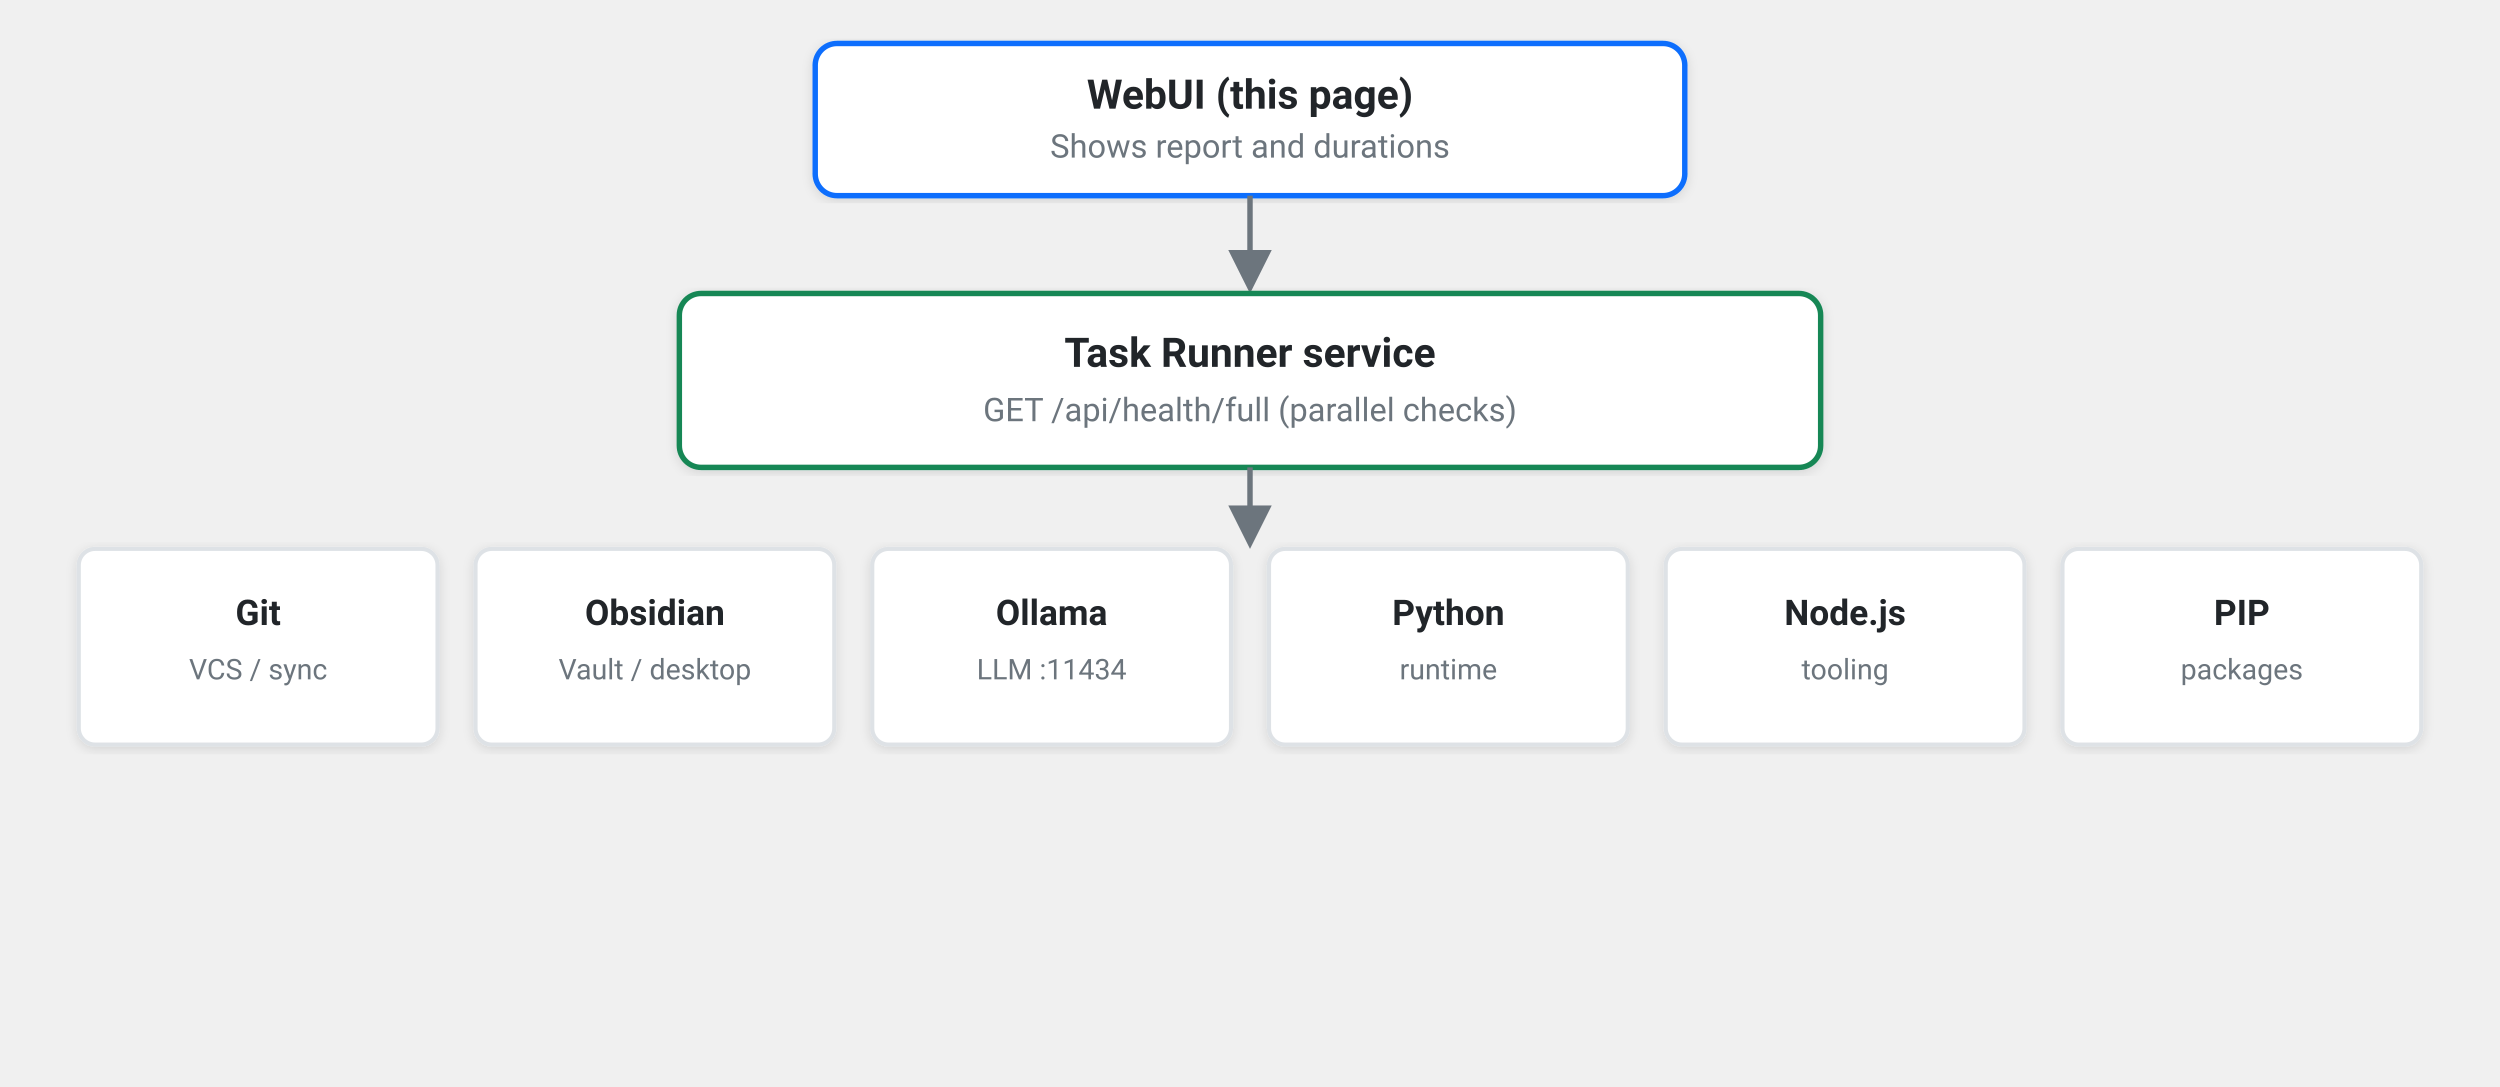
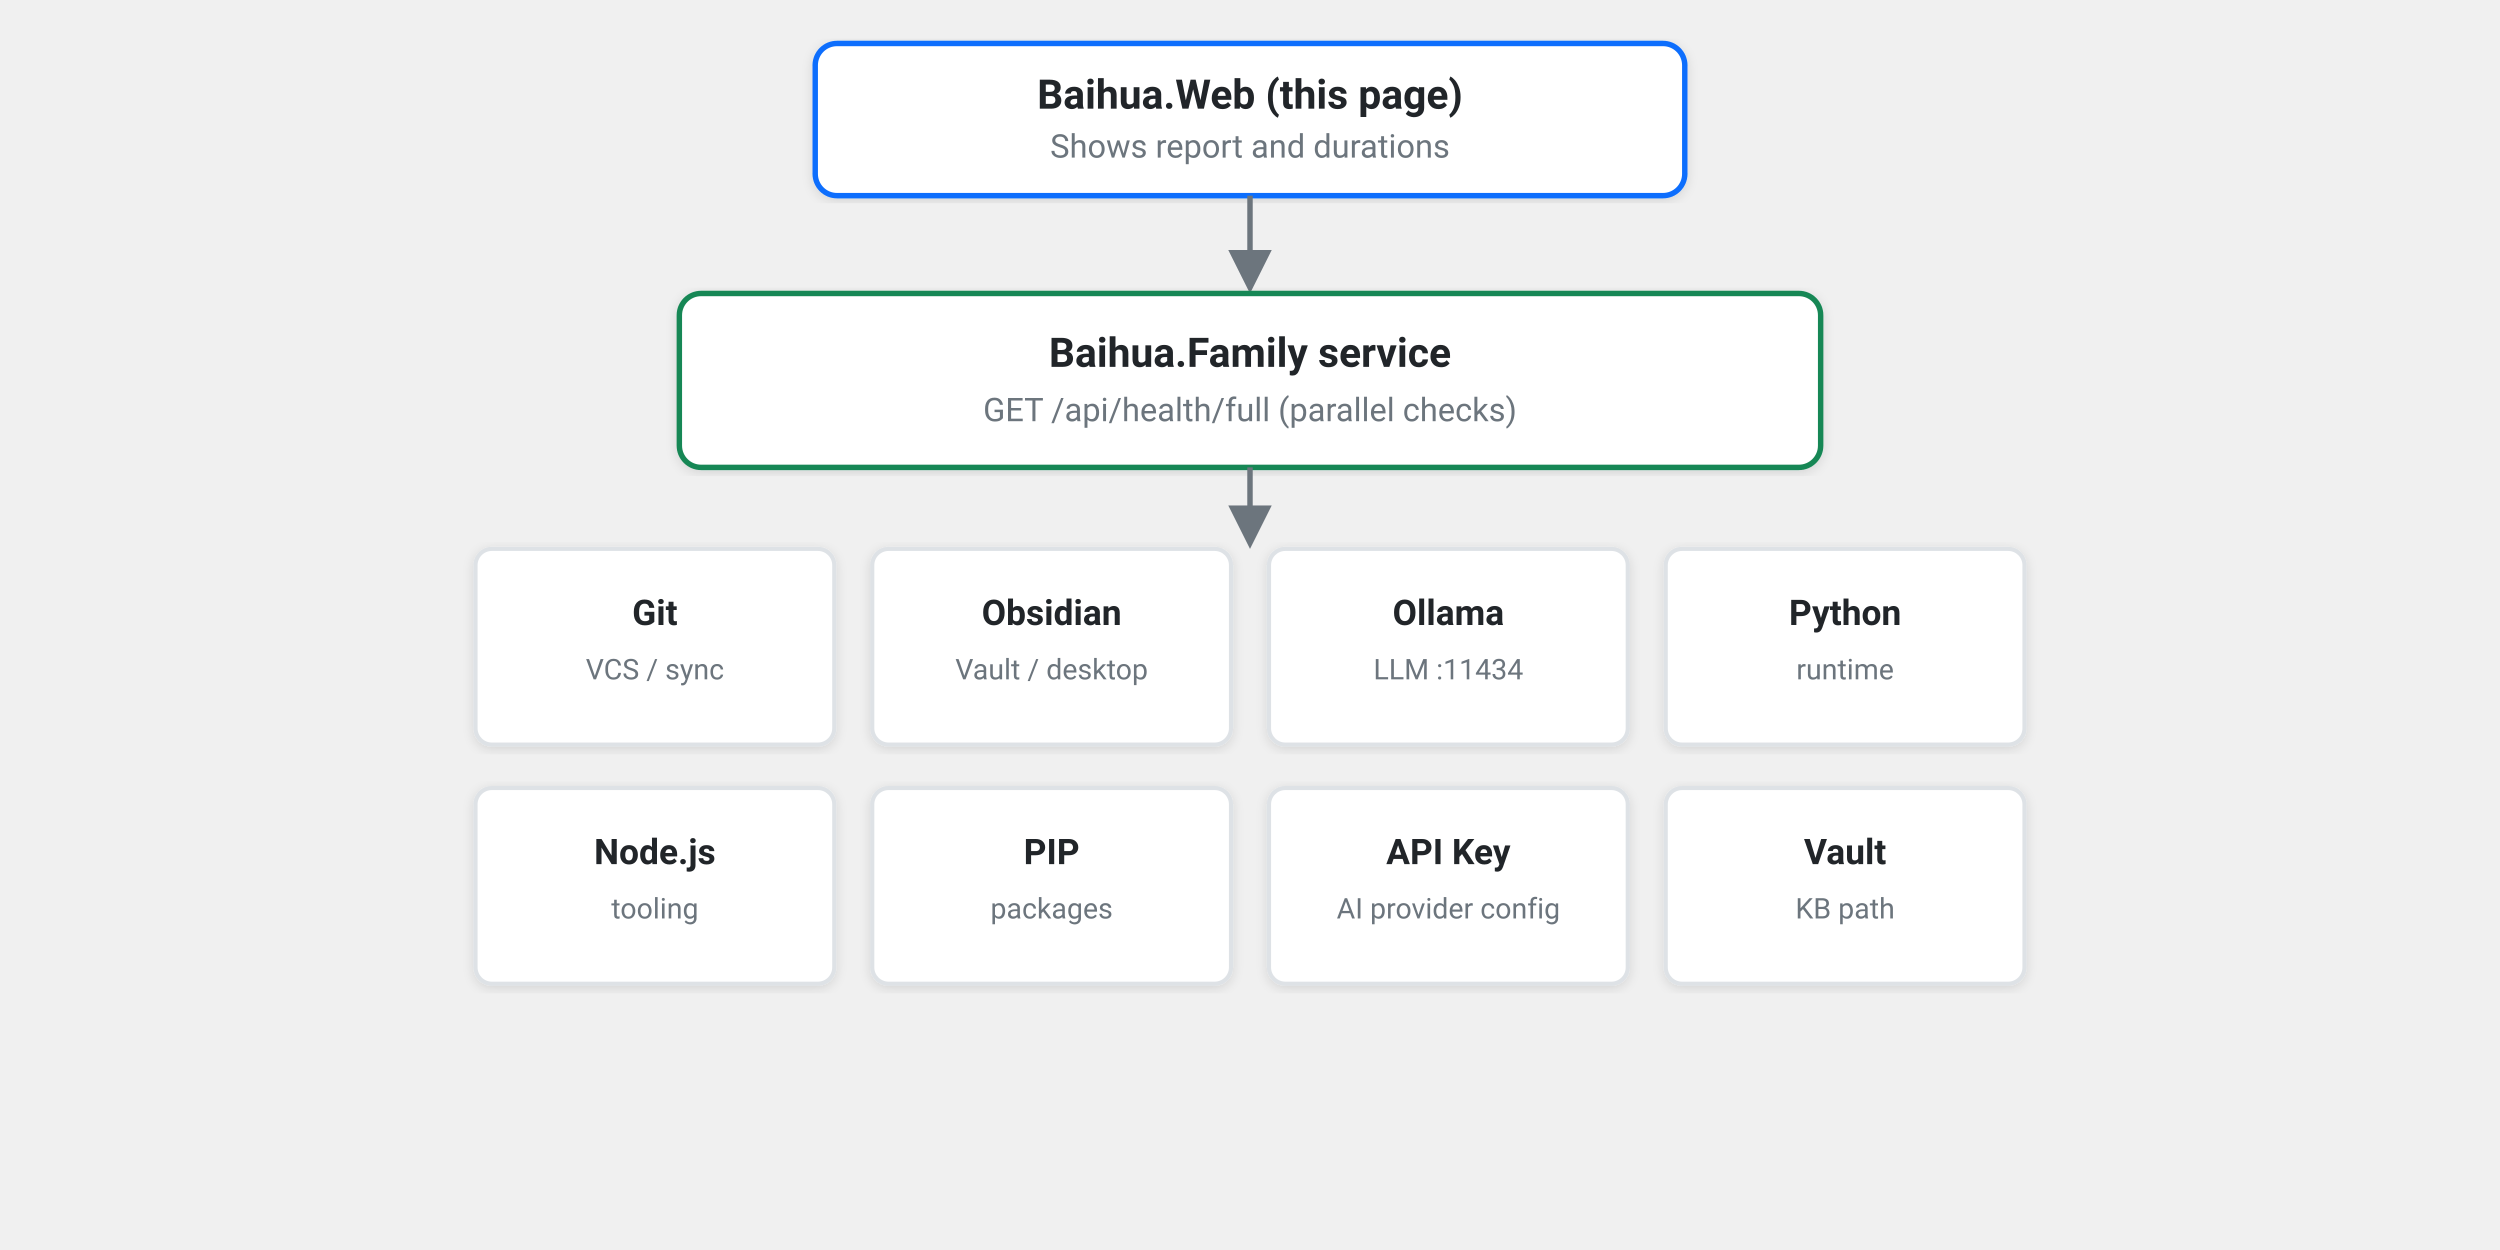
- <svg xmlns="http://www.w3.org/2000/svg" viewBox="0 0 920 400" role="img" aria-labelledby="t d">
+ <svg xmlns="http://www.w3.org/2000/svg" viewBox="0 0 920 460" role="img" aria-labelledby="t d">
  <defs>
    <marker id="a" markerWidth="8" markerHeight="8" refX="6" refY="4" orient="auto">
      <path d="M0,0 L8,4 L0,8 z" fill="#6c757d" />
    </marker>
    <filter id="s" x="-5%" y="-5%" width="110%" height="110%">
      <feDropShadow dx="0" dy="1" stdDeviation="2" flood-opacity="0.12" />
    </filter>
  </defs>
  <rect x="300" y="16" width="320" height="56" rx="8" fill="#fff" stroke="#0d6efd" stroke-width="2" filter="url(#s)" />
-   <text x="460" y="40" text-anchor="middle" font-size="15" font-weight="600" fill="#212529" font-family="system-ui,Segoe UI,Roboto,sans-serif">WebUI (this page)</text>
+   <text x="460" y="40" text-anchor="middle" font-size="15" font-weight="600" fill="#212529" font-family="system-ui,Segoe UI,Roboto,sans-serif">Baihua.Web (this page)</text>
  <text x="460" y="58" text-anchor="middle" font-size="12" fill="#6c757d" font-family="system-ui,Segoe UI,Roboto,sans-serif">Shows report and durations</text>
  <line x1="460" y1="72" x2="460" y2="104" stroke="#6c757d" stroke-width="2" marker-end="url(#a)" />
  <rect x="250" y="108" width="420" height="64" rx="8" fill="#fff" stroke="#198754" stroke-width="2" filter="url(#s)" />
-   <text x="460" y="135" text-anchor="middle" font-size="15" font-weight="600" fill="#212529" font-family="system-ui,Segoe UI,Roboto,sans-serif">Task Runner service</text>
+   <text x="460" y="135" text-anchor="middle" font-size="15" font-weight="600" fill="#212529" font-family="system-ui,Segoe UI,Roboto,sans-serif">Baihua.Family service</text>
  <text x="460" y="155" text-anchor="middle" font-size="12" fill="#6c757d" font-family="system-ui,Segoe UI,Roboto,sans-serif">GET /api/health/full (parallel checks)</text>
  <line x1="460" y1="172" x2="460" y2="198" stroke="#6c757d" stroke-width="2" marker-end="url(#a)" />
  <g transform="translate(0, 202)">
-     <rect x="29" y="0" width="132" height="72" rx="6" fill="#fff" stroke="#dee2e6" stroke-width="1.5" filter="url(#s)" />
-     <text x="95" y="28" text-anchor="middle" font-size="13" font-weight="600" fill="#212529" font-family="system-ui,Segoe UI,Roboto,sans-serif">Git</text>
-     <text x="95" y="48" text-anchor="middle" font-size="10.5" fill="#6c757d" font-family="system-ui,Segoe UI,Roboto,sans-serif">VCS / sync</text>
    <rect x="175" y="0" width="132" height="72" rx="6" fill="#fff" stroke="#dee2e6" stroke-width="1.5" filter="url(#s)" />
-     <text x="241" y="28" text-anchor="middle" font-size="13" font-weight="600" fill="#212529" font-family="system-ui,Segoe UI,Roboto,sans-serif">Obsidian</text>
-     <text x="241" y="48" text-anchor="middle" font-size="10.5" fill="#6c757d" font-family="system-ui,Segoe UI,Roboto,sans-serif">Vault / desktop</text>
+     <text x="241" y="28" text-anchor="middle" font-size="13" font-weight="600" fill="#212529" font-family="system-ui,Segoe UI,Roboto,sans-serif">Git</text>
+     <text x="241" y="48" text-anchor="middle" font-size="10.5" fill="#6c757d" font-family="system-ui,Segoe UI,Roboto,sans-serif">VCS / sync</text>
    <rect x="321" y="0" width="132" height="72" rx="6" fill="#fff" stroke="#dee2e6" stroke-width="1.5" filter="url(#s)" />
-     <text x="387" y="28" text-anchor="middle" font-size="13" font-weight="600" fill="#212529" font-family="system-ui,Segoe UI,Roboto,sans-serif">Ollama</text>
-     <text x="387" y="48" text-anchor="middle" font-size="10.5" fill="#6c757d" font-family="system-ui,Segoe UI,Roboto,sans-serif">LLM :11434</text>
+     <text x="387" y="28" text-anchor="middle" font-size="13" font-weight="600" fill="#212529" font-family="system-ui,Segoe UI,Roboto,sans-serif">Obsidian</text>
+     <text x="387" y="48" text-anchor="middle" font-size="10.5" fill="#6c757d" font-family="system-ui,Segoe UI,Roboto,sans-serif">Vault / desktop</text>
    <rect x="467" y="0" width="132" height="72" rx="6" fill="#fff" stroke="#dee2e6" stroke-width="1.5" filter="url(#s)" />
-     <text x="533" y="28" text-anchor="middle" font-size="13" font-weight="600" fill="#212529" font-family="system-ui,Segoe UI,Roboto,sans-serif">Python</text>
-     <text x="533" y="48" text-anchor="middle" font-size="10.5" fill="#6c757d" font-family="system-ui,Segoe UI,Roboto,sans-serif">runtime</text>
+     <text x="533" y="28" text-anchor="middle" font-size="13" font-weight="600" fill="#212529" font-family="system-ui,Segoe UI,Roboto,sans-serif">Ollama</text>
+     <text x="533" y="48" text-anchor="middle" font-size="10.5" fill="#6c757d" font-family="system-ui,Segoe UI,Roboto,sans-serif">LLM :11434</text>
    <rect x="613" y="0" width="132" height="72" rx="6" fill="#fff" stroke="#dee2e6" stroke-width="1.5" filter="url(#s)" />
-     <text x="679" y="28" text-anchor="middle" font-size="13" font-weight="600" fill="#212529" font-family="system-ui,Segoe UI,Roboto,sans-serif">Node.js</text>
-     <text x="679" y="48" text-anchor="middle" font-size="10.5" fill="#6c757d" font-family="system-ui,Segoe UI,Roboto,sans-serif">tooling</text>
-     <rect x="759" y="0" width="132" height="72" rx="6" fill="#fff" stroke="#dee2e6" stroke-width="1.5" filter="url(#s)" />
-     <text x="825" y="28" text-anchor="middle" font-size="13" font-weight="600" fill="#212529" font-family="system-ui,Segoe UI,Roboto,sans-serif">PIP</text>
-     <text x="825" y="48" text-anchor="middle" font-size="10.5" fill="#6c757d" font-family="system-ui,Segoe UI,Roboto,sans-serif">packages</text>
+     <text x="679" y="28" text-anchor="middle" font-size="13" font-weight="600" fill="#212529" font-family="system-ui,Segoe UI,Roboto,sans-serif">Python</text>
+     <text x="679" y="48" text-anchor="middle" font-size="10.5" fill="#6c757d" font-family="system-ui,Segoe UI,Roboto,sans-serif">runtime</text>
+   </g>
+   <g transform="translate(0, 290)">
+     <rect x="175" y="0" width="132" height="72" rx="6" fill="#fff" stroke="#dee2e6" stroke-width="1.5" filter="url(#s)" />
+     <text x="241" y="28" text-anchor="middle" font-size="13" font-weight="600" fill="#212529" font-family="system-ui,Segoe UI,Roboto,sans-serif">Node.js</text>
+     <text x="241" y="48" text-anchor="middle" font-size="10.5" fill="#6c757d" font-family="system-ui,Segoe UI,Roboto,sans-serif">tooling</text>
+     <rect x="321" y="0" width="132" height="72" rx="6" fill="#fff" stroke="#dee2e6" stroke-width="1.5" filter="url(#s)" />
+     <text x="387" y="28" text-anchor="middle" font-size="13" font-weight="600" fill="#212529" font-family="system-ui,Segoe UI,Roboto,sans-serif">PIP</text>
+     <text x="387" y="48" text-anchor="middle" font-size="10.5" fill="#6c757d" font-family="system-ui,Segoe UI,Roboto,sans-serif">packages</text>
+     <rect x="467" y="0" width="132" height="72" rx="6" fill="#fff" stroke="#dee2e6" stroke-width="1.5" filter="url(#s)" />
+     <text x="533" y="28" text-anchor="middle" font-size="13" font-weight="600" fill="#212529" font-family="system-ui,Segoe UI,Roboto,sans-serif">API Key</text>
+     <text x="533" y="48" text-anchor="middle" font-size="10.5" fill="#6c757d" font-family="system-ui,Segoe UI,Roboto,sans-serif">AI provider config</text>
+     <rect x="613" y="0" width="132" height="72" rx="6" fill="#fff" stroke="#dee2e6" stroke-width="1.5" filter="url(#s)" />
+     <text x="679" y="28" text-anchor="middle" font-size="13" font-weight="600" fill="#212529" font-family="system-ui,Segoe UI,Roboto,sans-serif">Vault</text>
+     <text x="679" y="48" text-anchor="middle" font-size="10.5" fill="#6c757d" font-family="system-ui,Segoe UI,Roboto,sans-serif">KB path</text>
  </g>
</svg>
